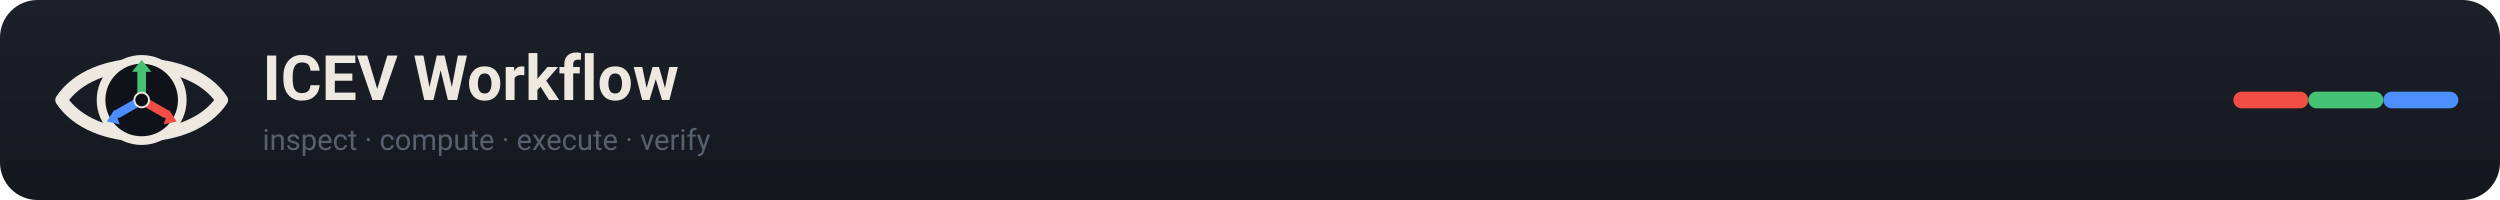
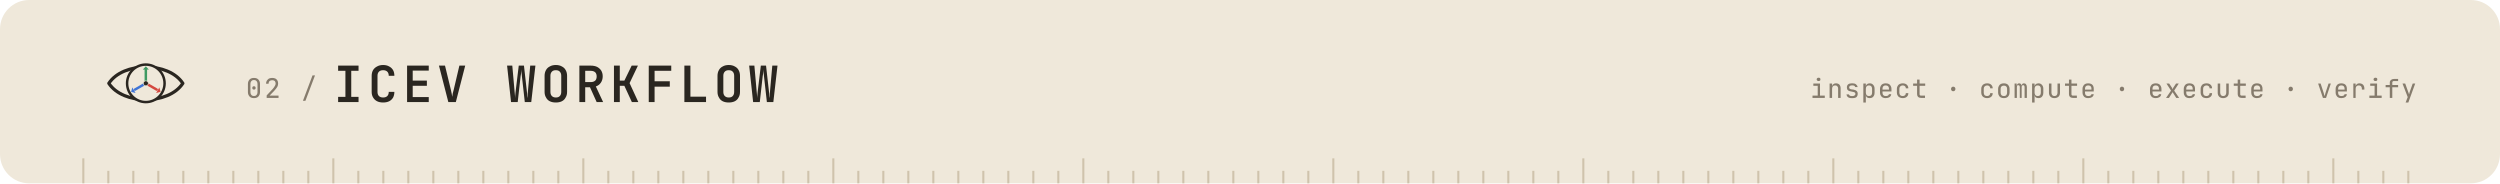
- <svg xmlns="http://www.w3.org/2000/svg" viewBox="0 0 1200 96" width="1200" height="96" role="img" aria-labelledby="t">
-   <defs>
-     <linearGradient id="bg" x1="0" y1="0" x2="0" y2="1">
-       <stop offset="0" stop-color="#1C2029" />
-       <stop offset="1" stop-color="#14171E" />
-     </linearGradient>
-   </defs>
-   <rect width="1200" height="96" rx="18" fill="url(#bg)" />
-   <g transform="translate(68,48) scale(0.13) translate(-512,-492)">
-     <path d="M216 492 C330 318 694 318 808 492 C694 666 330 666 216 492 Z" fill="none" stroke="#EDE9E1" stroke-width="46" stroke-linejoin="round" />
-     <circle cx="512" cy="492" r="150" fill="#0F1218" stroke="#EDE9E1" stroke-width="32" />
-     <line x1="512" y1="492" x2="512" y2="382" stroke="#46C276" stroke-width="32" stroke-linecap="round" />
-     <polygon points="512,344 476,388 548,388" fill="#46C276" />
-     <line x1="512" y1="492" x2="598.6" y2="542" stroke="#F04E45" stroke-width="32" stroke-linecap="round" />
-     <polygon points="641,571.5 592.9,582 612.7,527.6" fill="#F04E45" />
-     <line x1="512" y1="492" x2="425.4" y2="542" stroke="#4C8DFF" stroke-width="32" stroke-linecap="round" />
-     <polygon points="383,571.5 411.3,527.6 431.1,582" fill="#4C8DFF" />
-     <circle cx="512" cy="492" r="27" fill="#0D1017" stroke="#EDE9E1" stroke-width="7" />
+ <svg xmlns="http://www.w3.org/2000/svg" viewBox="0 0 1200 88" width="1200" height="88" role="img" aria-label="ICEV Workflow">
+   <defs />
+   <rect width="1200" height="88" rx="14" fill="#EFE8DA" />
+   <g stroke="#CFC3AC" stroke-width="1">
+     <line x1="40" y1="76" x2="40" y2="88" />
+     <line x1="52" y1="82" x2="52" y2="88" />
+     <line x1="64" y1="82" x2="64" y2="88" />
+     <line x1="76" y1="82" x2="76" y2="88" />
+     <line x1="88" y1="82" x2="88" y2="88" />
+     <line x1="100" y1="82" x2="100" y2="88" />
+     <line x1="112" y1="82" x2="112" y2="88" />
+     <line x1="124" y1="82" x2="124" y2="88" />
+     <line x1="136" y1="82" x2="136" y2="88" />
+     <line x1="148" y1="82" x2="148" y2="88" />
+     <line x1="160" y1="76" x2="160" y2="88" />
+     <line x1="172" y1="82" x2="172" y2="88" />
+     <line x1="184" y1="82" x2="184" y2="88" />
+     <line x1="196" y1="82" x2="196" y2="88" />
+     <line x1="208" y1="82" x2="208" y2="88" />
+     <line x1="220" y1="82" x2="220" y2="88" />
+     <line x1="232" y1="82" x2="232" y2="88" />
+     <line x1="244" y1="82" x2="244" y2="88" />
+     <line x1="256" y1="82" x2="256" y2="88" />
+     <line x1="268" y1="82" x2="268" y2="88" />
+     <line x1="280" y1="76" x2="280" y2="88" />
+     <line x1="292" y1="82" x2="292" y2="88" />
+     <line x1="304" y1="82" x2="304" y2="88" />
+     <line x1="316" y1="82" x2="316" y2="88" />
+     <line x1="328" y1="82" x2="328" y2="88" />
+     <line x1="340" y1="82" x2="340" y2="88" />
+     <line x1="352" y1="82" x2="352" y2="88" />
+     <line x1="364" y1="82" x2="364" y2="88" />
+     <line x1="376" y1="82" x2="376" y2="88" />
+     <line x1="388" y1="82" x2="388" y2="88" />
+     <line x1="400" y1="76" x2="400" y2="88" />
+     <line x1="412" y1="82" x2="412" y2="88" />
+     <line x1="424" y1="82" x2="424" y2="88" />
+     <line x1="436" y1="82" x2="436" y2="88" />
+     <line x1="448" y1="82" x2="448" y2="88" />
+     <line x1="460" y1="82" x2="460" y2="88" />
+     <line x1="472" y1="82" x2="472" y2="88" />
+     <line x1="484" y1="82" x2="484" y2="88" />
+     <line x1="496" y1="82" x2="496" y2="88" />
+     <line x1="508" y1="82" x2="508" y2="88" />
+     <line x1="520" y1="76" x2="520" y2="88" />
+     <line x1="532" y1="82" x2="532" y2="88" />
+     <line x1="544" y1="82" x2="544" y2="88" />
+     <line x1="556" y1="82" x2="556" y2="88" />
+     <line x1="568" y1="82" x2="568" y2="88" />
+     <line x1="580" y1="82" x2="580" y2="88" />
+     <line x1="592" y1="82" x2="592" y2="88" />
+     <line x1="604" y1="82" x2="604" y2="88" />
+     <line x1="616" y1="82" x2="616" y2="88" />
+     <line x1="628" y1="82" x2="628" y2="88" />
+     <line x1="640" y1="76" x2="640" y2="88" />
+     <line x1="652" y1="82" x2="652" y2="88" />
+     <line x1="664" y1="82" x2="664" y2="88" />
+     <line x1="676" y1="82" x2="676" y2="88" />
+     <line x1="688" y1="82" x2="688" y2="88" />
+     <line x1="700" y1="82" x2="700" y2="88" />
+     <line x1="712" y1="82" x2="712" y2="88" />
+     <line x1="724" y1="82" x2="724" y2="88" />
+     <line x1="736" y1="82" x2="736" y2="88" />
+     <line x1="748" y1="82" x2="748" y2="88" />
+     <line x1="760" y1="76" x2="760" y2="88" />
+     <line x1="772" y1="82" x2="772" y2="88" />
+     <line x1="784" y1="82" x2="784" y2="88" />
+     <line x1="796" y1="82" x2="796" y2="88" />
+     <line x1="808" y1="82" x2="808" y2="88" />
+     <line x1="820" y1="82" x2="820" y2="88" />
+     <line x1="832" y1="82" x2="832" y2="88" />
+     <line x1="844" y1="82" x2="844" y2="88" />
+     <line x1="856" y1="82" x2="856" y2="88" />
+     <line x1="868" y1="82" x2="868" y2="88" />
+     <line x1="880" y1="76" x2="880" y2="88" />
+     <line x1="892" y1="82" x2="892" y2="88" />
+     <line x1="904" y1="82" x2="904" y2="88" />
+     <line x1="916" y1="82" x2="916" y2="88" />
+     <line x1="928" y1="82" x2="928" y2="88" />
+     <line x1="940" y1="82" x2="940" y2="88" />
+     <line x1="952" y1="82" x2="952" y2="88" />
+     <line x1="964" y1="82" x2="964" y2="88" />
+     <line x1="976" y1="82" x2="976" y2="88" />
+     <line x1="988" y1="82" x2="988" y2="88" />
+     <line x1="1000" y1="76" x2="1000" y2="88" />
+     <line x1="1012" y1="82" x2="1012" y2="88" />
+     <line x1="1024" y1="82" x2="1024" y2="88" />
+     <line x1="1036" y1="82" x2="1036" y2="88" />
+     <line x1="1048" y1="82" x2="1048" y2="88" />
+     <line x1="1060" y1="82" x2="1060" y2="88" />
+     <line x1="1072" y1="82" x2="1072" y2="88" />
+     <line x1="1084" y1="82" x2="1084" y2="88" />
+     <line x1="1096" y1="82" x2="1096" y2="88" />
+     <line x1="1108" y1="82" x2="1108" y2="88" />
+     <line x1="1120" y1="76" x2="1120" y2="88" />
+     <line x1="1132" y1="82" x2="1132" y2="88" />
+     <line x1="1144" y1="82" x2="1144" y2="88" />
+     <line x1="1156" y1="82" x2="1156" y2="88" />
  </g>
-   <text x="126" y="48" font-family="-apple-system,BlinkMacSystemFont,'Segoe UI',Roboto,'Helvetica Neue',Arial,sans-serif" font-size="30" font-weight="600" fill="#EDE9E1">ICEV Workflow</text>
-   <text x="126" y="72" font-family="-apple-system,BlinkMacSystemFont,'Segoe UI',Roboto,'Helvetica Neue',Arial,sans-serif" font-size="14" fill="#57606F">inspect · compute · execute · verify</text>
-   <g stroke-linecap="round" stroke-width="8">
-     <line x1="1076" y1="48" x2="1104" y2="48" stroke="#F04E45" />
-     <line x1="1112" y1="48" x2="1140" y2="48" stroke="#46C276" />
-     <line x1="1148" y1="48" x2="1176" y2="48" stroke="#4C8DFF" />
+   <g transform="translate(70,40) scale(0.06) translate(-512,-492)">
+     <path d="M216 492 C330 318 694 318 808 492 C694 666 330 666 216 492 Z" fill="none" stroke="#2A2620" stroke-width="26" stroke-linejoin="round" />
+     <circle cx="512" cy="492" r="150" fill="#EFE8DA" stroke="#2A2620" stroke-width="20" />
+     <line x1="512" y1="492" x2="512" y2="384" stroke="#3E9A62" stroke-width="20" stroke-linecap="round" />
+     <polygon points="512,356 488,382 536,382" fill="#3E9A62" />
+     <line x1="512" y1="492" x2="598.6" y2="542" stroke="#D4483F" stroke-width="20" stroke-linecap="round" />
+     <polygon points="629.8,560 594.3,569.5 620.3,524.5" fill="#D4483F" />
+     <line x1="512" y1="492" x2="425.4" y2="542" stroke="#3F74D6" stroke-width="20" stroke-linecap="round" />
+     <polygon points="394.2,560 403.7,524.5 429.7,569.5" fill="#3F74D6" />
+     <circle cx="512" cy="492" r="20" fill="#2A2620" stroke="#EFE8DA" stroke-width="5" />
  </g>
+   <path d="M121.9 47.1Q121 47.1 120.4 46.8Q119.7 46.4 119.4 45.8Q119 45.2 119 44.3V40.2Q119 39.3 119.4 38.7Q119.7 38.1 120.4 37.7Q121 37.4 121.9 37.4Q122.8 37.4 123.4 37.7Q124.1 38.1 124.4 38.7Q124.8 39.3 124.8 40.2V44.3Q124.8 45.2 124.4 45.8Q124.1 46.4 123.4 46.8Q122.8 47.1 121.9 47.1ZM121.9 46.1Q122.7 46.1 123.1 45.6Q123.6 45.1 123.6 44.3V40.2Q123.6 39.4 123.1 38.9Q122.7 38.4 121.9 38.4Q121.1 38.4 120.7 38.9Q120.2 39.4 120.2 40.2V44.3Q120.2 45.1 120.7 45.6Q121.1 46.1 121.9 46.1ZM121.9 43Q121.5 43 121.3 42.8Q121.1 42.6 121.1 42.2Q121.1 41.9 121.3 41.6Q121.5 41.4 121.9 41.4Q122.3 41.4 122.5 41.6Q122.7 41.9 122.7 42.2Q122.7 42.6 122.5 42.8Q122.3 43 121.9 43ZM128 47V45.8L130.9 42.7Q131.6 41.9 131.9 41.3Q132.3 40.7 132.3 40.1Q132.3 39.4 131.9 38.9Q131.4 38.5 130.7 38.5Q129.9 38.5 129.4 38.9Q128.9 39.4 128.9 40.2H127.7Q127.7 39.3 128.1 38.7Q128.5 38.1 129.1 37.7Q129.8 37.4 130.7 37.4Q131.5 37.4 132.2 37.7Q132.8 38 133.2 38.7Q133.5 39.3 133.5 40.1Q133.5 40.9 133.1 41.7Q132.6 42.5 131.7 43.5L129.4 45.9H133.7V47ZM145.4 48.4 150 36.2H151.2L146.6 48.4Z" fill="#857B6C" />
+   <path d="M162.3 49V46.5H165.8V34H162.3V31.5H172.1V34H168.6V46.5H172.1V49ZM183.9 49.2Q182.2 49.2 181 48.6Q179.8 48 179.1 46.8Q178.4 45.7 178.4 44.1V36.4Q178.4 34.8 179.1 33.6Q179.8 32.5 181 31.9Q182.2 31.2 183.9 31.2Q185.6 31.2 186.8 31.9Q188 32.5 188.7 33.7Q189.3 34.8 189.3 36.4H186.6Q186.6 35.1 185.9 34.4Q185.2 33.7 183.9 33.7Q182.6 33.7 181.9 34.4Q181.2 35.1 181.2 36.4V44.1Q181.2 45.4 181.9 46.1Q182.6 46.8 183.9 46.8Q185.2 46.8 185.9 46.1Q186.6 45.4 186.6 44.1H189.3Q189.3 45.6 188.7 46.8Q188 48 186.8 48.6Q185.6 49.2 183.9 49.2ZM195.4 49V31.5H205.8V33.9H198.1V38.7H204.9V41.2H198.1V46.6H205.8V49ZM215.2 49 210.7 31.5H213.6L216.4 43Q216.6 44 216.8 44.9Q217 45.9 217.1 46.5Q217.2 45.9 217.3 44.9Q217.5 44 217.8 43L220.5 31.5H223.3L218.8 49ZM245.3 49 243.4 31.5H245.9L247 43.9Q247.1 44.3 247.1 44.9Q247.1 45.5 247.2 46.1Q247.2 46.6 247.2 47.1Q247.2 46.6 247.3 46.1Q247.3 45.5 247.4 44.9Q247.5 44.3 247.5 43.9L249 31.5H251.5L252.9 43.9Q252.9 44.3 253 44.9Q253 45.5 253.1 46.1Q253.2 46.6 253.2 47.1Q253.2 46.6 253.3 46.1Q253.3 45.5 253.3 44.9Q253.4 44.3 253.4 43.9L254.5 31.5H257L255 49H251.9L250.5 36.5Q250.5 36 250.4 35.4Q250.4 34.8 250.3 34.3Q250.3 33.7 250.2 33.3Q250.2 33.7 250.2 34.3Q250.1 34.8 250.1 35.4Q250 36 249.9 36.5L248.5 49ZM266.8 49.2Q265.1 49.2 263.9 48.6Q262.7 48 262.1 46.8Q261.4 45.7 261.4 44.1V36.4Q261.4 34.8 262.1 33.6Q262.7 32.5 263.9 31.9Q265.1 31.2 266.8 31.2Q268.5 31.2 269.7 31.9Q270.9 32.5 271.5 33.6Q272.2 34.8 272.2 36.4V44.1Q272.2 45.7 271.5 46.8Q270.9 48 269.7 48.6Q268.5 49.2 266.8 49.2ZM266.8 46.8Q268.1 46.8 268.7 46.1Q269.4 45.4 269.4 44.1V36.4Q269.4 35.1 268.7 34.4Q268.1 33.7 266.8 33.7Q265.5 33.7 264.9 34.4Q264.2 35.1 264.2 36.4V44.1Q264.2 45.4 264.9 46.1Q265.6 46.8 266.8 46.8ZM278.1 49V31.5H283.6Q285.3 31.5 286.6 32.1Q287.9 32.8 288.6 33.9Q289.3 35.1 289.3 36.6Q289.3 38.4 288.4 39.7Q287.5 41 286 41.5L289.5 49H286.4L283.2 41.9H280.9V49ZM280.9 39.4H283.6Q284.9 39.4 285.7 38.7Q286.4 38 286.4 36.7Q286.4 35.4 285.7 34.7Q284.9 34 283.6 34H280.9ZM294.7 49V31.5H297.5V38.7H299.7L303.2 31.5H306.2L302.2 39.9L306.4 49H303.3L299.7 41.2H297.5V49ZM311.4 49V31.5H322.2V34H314.2V39H321.5V41.6H314.2V49ZM328.5 49V31.5H331.4V46.4H338.9V49ZM349.8 49.2Q348.1 49.2 346.9 48.6Q345.7 48 345.1 46.8Q344.4 45.7 344.4 44.1V36.4Q344.4 34.8 345.1 33.6Q345.7 32.5 346.9 31.9Q348.1 31.2 349.8 31.2Q351.5 31.2 352.7 31.9Q353.9 32.5 354.5 33.6Q355.2 34.8 355.2 36.4V44.1Q355.2 45.7 354.5 46.8Q353.9 48 352.7 48.6Q351.5 49.2 349.8 49.2ZM349.8 46.8Q351.1 46.8 351.7 46.1Q352.4 45.4 352.4 44.1V36.4Q352.4 35.1 351.7 34.4Q351.1 33.7 349.8 33.7Q348.5 33.7 347.9 34.4Q347.2 35.1 347.2 36.4V44.1Q347.2 45.4 347.9 46.1Q348.6 46.8 349.8 46.8ZM361.5 49 359.6 31.5H362.1L363.2 43.9Q363.3 44.3 363.3 44.9Q363.3 45.5 363.4 46.1Q363.4 46.6 363.4 47.1Q363.4 46.6 363.5 46.1Q363.5 45.5 363.6 44.9Q363.7 44.3 363.7 43.9L365.2 31.5H367.7L369.1 43.9Q369.1 44.3 369.2 44.9Q369.2 45.5 369.3 46.1Q369.4 46.6 369.4 47.1Q369.4 46.6 369.5 46.1Q369.5 45.5 369.5 44.9Q369.6 44.3 369.6 43.9L370.7 31.5H373.2L371.2 49H368.1L366.7 36.5Q366.7 36 366.6 35.4Q366.6 34.8 366.5 34.3Q366.5 33.7 366.4 33.3Q366.4 33.7 366.4 34.3Q366.3 34.8 366.3 35.4Q366.2 36 366.1 36.5L364.7 49Z" fill="#2A2620" />
+   <path d="M870 47V45.9H872.5V41.2H870.4V40.1H873.6V45.9H875.9V47ZM872.9 38.9Q872.5 38.9 872.3 38.7Q872 38.5 872 38.1Q872 37.7 872.3 37.5Q872.5 37.3 872.9 37.3Q873.4 37.3 873.6 37.5Q873.8 37.7 873.8 38.1Q873.8 38.5 873.6 38.7Q873.4 38.9 872.9 38.9ZM878.2 47V40.1H879.4V41.4H879.6L879.4 41.7Q879.4 40.9 879.9 40.5Q880.4 40 881.2 40Q882.3 40 882.9 40.6Q883.5 41.3 883.5 42.4V47H882.3V42.5Q882.3 41.8 881.9 41.4Q881.6 41 880.9 41Q880.2 41 879.8 41.4Q879.4 41.9 879.4 42.6V47ZM888.7 47.1Q888 47.1 887.5 46.9Q887 46.7 886.7 46.3Q886.4 45.9 886.3 45.3H887.5Q887.5 45.6 887.9 45.9Q888.2 46.1 888.7 46.1H889.3Q889.9 46.1 890.2 45.8Q890.6 45.5 890.6 45.1Q890.6 44.7 890.3 44.4Q890 44.2 889.4 44.1L888.5 43.9Q887.5 43.8 887 43.3Q886.5 42.9 886.5 42Q886.5 41 887.1 40.5Q887.7 40 888.8 40H889.3Q890.3 40 890.9 40.5Q891.5 41 891.7 41.8H890.5Q890.4 41.4 890.1 41.2Q889.8 41 889.3 41H888.8Q888.2 41 887.9 41.3Q887.6 41.5 887.6 42Q887.6 42.4 887.9 42.6Q888.1 42.8 888.7 42.9L889.6 43Q890.7 43.2 891.2 43.7Q891.7 44.1 891.7 45Q891.7 46 891.1 46.6Q890.5 47.1 889.3 47.1ZM894.4 49.2V40.1H895.6V41.4H895.8L895.6 41.7Q895.6 40.9 896.1 40.5Q896.6 40 897.5 40Q898.5 40 899.1 40.7Q899.8 41.4 899.8 42.6V44.5Q899.8 45.4 899.5 45.9Q899.2 46.5 898.7 46.8Q898.2 47.1 897.5 47.1Q896.6 47.1 896.1 46.7Q895.6 46.2 895.6 45.4L895.8 45.7H895.6L895.6 47.3V49.2ZM897.1 46.1Q897.8 46.1 898.2 45.7Q898.6 45.3 898.6 44.5V42.6Q898.6 41.9 898.2 41.4Q897.8 41 897.1 41Q896.4 41 896 41.4Q895.6 41.9 895.6 42.6V44.5Q895.6 45.2 896 45.7Q896.4 46.1 897.1 46.1ZM905.1 47.1Q904.3 47.1 903.7 46.8Q903.1 46.5 902.8 45.9Q902.4 45.3 902.4 44.5V42.6Q902.4 41.8 902.8 41.2Q903.1 40.6 903.7 40.3Q904.3 40 905.1 40Q906 40 906.6 40.3Q907.2 40.6 907.5 41.2Q907.9 41.8 907.9 42.6V43.9H903.6V44.5Q903.6 45.3 904 45.7Q904.4 46.1 905.1 46.1Q905.8 46.1 906.2 45.9Q906.6 45.7 906.7 45.2H907.8Q907.7 46.1 907 46.6Q906.2 47.1 905.1 47.1ZM906.7 43.1V42.6Q906.7 41.8 906.3 41.4Q905.9 41 905.1 41Q904.4 41 904 41.4Q903.6 41.8 903.6 42.6V43H906.8ZM913.3 47.1Q912.5 47.1 911.9 46.8Q911.2 46.5 910.9 45.9Q910.5 45.3 910.5 44.5V42.6Q910.5 41.8 910.9 41.2Q911.2 40.6 911.9 40.3Q912.5 40 913.3 40Q914.5 40 915.2 40.6Q916 41.3 916 42.4H914.8Q914.8 41.7 914.4 41.4Q914 41 913.3 41Q912.6 41 912.1 41.5Q911.7 41.9 911.7 42.6V44.5Q911.7 45.2 912.1 45.7Q912.6 46.1 913.3 46.1Q914 46.1 914.4 45.7Q914.8 45.4 914.8 44.7H916Q916 45.9 915.2 46.5Q914.5 47.1 913.3 47.1ZM922.1 47Q921.2 47 920.7 46.5Q920.2 46 920.2 45.2V41.2H918.3V40.1H920.2V38.2H921.4V40.1H924.1V41.2H921.4V45.2Q921.4 45.9 922.1 45.9H924V47ZM937.5 43.8Q937.1 43.8 936.8 43.5Q936.5 43.2 936.5 42.7Q936.5 42.2 936.8 41.9Q937.1 41.6 937.5 41.6Q938 41.6 938.3 41.9Q938.6 42.2 938.6 42.7Q938.6 43.2 938.3 43.5Q938 43.8 937.5 43.8ZM953.8 47.1Q953 47.1 952.4 46.8Q951.7 46.5 951.4 45.9Q951 45.3 951 44.5V42.6Q951 41.8 951.4 41.2Q951.7 40.6 952.4 40.3Q953 40 953.8 40Q955 40 955.7 40.6Q956.5 41.3 956.5 42.4H955.3Q955.3 41.7 954.9 41.4Q954.5 41 953.8 41Q953.1 41 952.6 41.5Q952.2 41.9 952.2 42.6V44.5Q952.2 45.2 952.6 45.7Q953.1 46.1 953.8 46.1Q954.5 46.1 954.9 45.7Q955.3 45.4 955.3 44.7H956.5Q956.5 45.9 955.7 46.5Q955 47.1 953.8 47.1ZM961.9 47.1Q961 47.1 960.4 46.8Q959.8 46.5 959.5 45.9Q959.1 45.3 959.1 44.5V42.6Q959.1 41.8 959.5 41.2Q959.8 40.6 960.4 40.3Q961 40 961.9 40Q962.7 40 963.3 40.3Q963.9 40.6 964.2 41.2Q964.6 41.8 964.6 42.6V44.5Q964.6 45.3 964.2 45.9Q963.9 46.5 963.3 46.8Q962.7 47.1 961.9 47.1ZM961.9 46.1Q962.6 46.1 963 45.7Q963.4 45.2 963.4 44.5V42.6Q963.4 41.9 963 41.5Q962.6 41.1 961.9 41.1Q961.1 41.1 960.7 41.5Q960.3 41.9 960.3 42.6V44.5Q960.3 45.2 960.7 45.7Q961.1 46.1 961.9 46.1ZM967 47V40.1H968V41H968.2L968.1 41.2Q968.1 40.7 968.4 40.3Q968.7 40 969.2 40Q969.8 40 970.1 40.4Q970.4 40.9 970.4 41.6L970.1 41H970.6L970.4 41.2Q970.4 40.7 970.7 40.3Q971 40 971.5 40Q972.2 40 972.5 40.5Q972.9 41 972.9 41.8V47H971.8V41.8Q971.8 41.4 971.6 41.1Q971.5 40.9 971.1 40.9Q970.8 40.9 970.6 41.1Q970.4 41.3 970.4 41.8V47H969.5V41.8Q969.5 41.3 969.3 41.1Q969.1 40.9 968.8 40.9Q968.4 40.9 968.2 41.1Q968.1 41.3 968.1 41.8V47ZM975.4 49.2V40.1H976.6V41.4H976.8L976.6 41.7Q976.6 40.9 977.1 40.5Q977.6 40 978.5 40Q979.5 40 980.1 40.7Q980.8 41.4 980.8 42.6V44.5Q980.8 45.4 980.5 45.9Q980.2 46.5 979.7 46.8Q979.2 47.1 978.5 47.1Q977.6 47.1 977.1 46.7Q976.6 46.2 976.6 45.4L976.8 45.7H976.6L976.6 47.3V49.2ZM978.1 46.1Q978.8 46.1 979.2 45.7Q979.6 45.3 979.6 44.5V42.6Q979.6 41.9 979.2 41.4Q978.8 41 978.1 41Q977.4 41 977 41.4Q976.6 41.9 976.6 42.6V44.5Q976.6 45.2 977 45.7Q977.4 46.1 978.1 46.1ZM986.1 47.1Q984.9 47.1 984.2 46.4Q983.5 45.7 983.5 44.5V40.1H984.7V44.5Q984.7 45.2 985.1 45.7Q985.5 46.1 986.1 46.1Q986.8 46.1 987.2 45.7Q987.6 45.2 987.6 44.5V40.1H988.8V44.5Q988.8 45.7 988.1 46.4Q987.3 47.1 986.1 47.1ZM995 47Q994.1 47 993.6 46.5Q993.1 46 993.1 45.2V41.2H991.2V40.1H993.1V38.2H994.3V40.1H997V41.2H994.3V45.2Q994.3 45.9 995 45.9H996.9V47ZM1002.3 47.1Q1001.5 47.1 1000.9 46.8Q1000.3 46.5 1000 45.9Q999.6 45.3 999.6 44.5V42.6Q999.6 41.8 1000 41.2Q1000.3 40.6 1000.9 40.3Q1001.5 40 1002.3 40Q1003.2 40 1003.8 40.3Q1004.4 40.6 1004.7 41.2Q1005 41.8 1005 42.6V43.9H1000.8V44.5Q1000.8 45.3 1001.2 45.7Q1001.6 46.1 1002.3 46.1Q1003 46.1 1003.4 45.9Q1003.8 45.7 1003.9 45.2H1005Q1004.9 46.1 1004.2 46.6Q1003.4 47.1 1002.3 47.1ZM1003.9 43.1V42.6Q1003.9 41.8 1003.5 41.4Q1003.1 41 1002.3 41Q1001.6 41 1001.2 41.4Q1000.8 41.8 1000.8 42.6V43H1004ZM1018.5 43.8Q1018.1 43.8 1017.8 43.5Q1017.5 43.2 1017.5 42.7Q1017.5 42.2 1017.8 41.9Q1018.1 41.6 1018.5 41.6Q1019 41.6 1019.3 41.9Q1019.6 42.2 1019.6 42.7Q1019.6 43.2 1019.3 43.5Q1019 43.8 1018.5 43.8ZM1034.8 47.1Q1033.9 47.1 1033.3 46.8Q1032.7 46.5 1032.4 45.9Q1032 45.3 1032 44.5V42.6Q1032 41.8 1032.4 41.2Q1032.7 40.6 1033.3 40.3Q1033.9 40 1034.8 40Q1035.6 40 1036.2 40.3Q1036.8 40.6 1037.1 41.2Q1037.5 41.8 1037.5 42.6V43.9H1033.2V44.5Q1033.2 45.3 1033.6 45.7Q1034 46.1 1034.8 46.1Q1035.4 46.1 1035.8 45.9Q1036.2 45.7 1036.3 45.2H1037.4Q1037.3 46.1 1036.6 46.6Q1035.8 47.1 1034.8 47.1ZM1036.3 43.1V42.6Q1036.3 41.8 1035.9 41.4Q1035.5 41 1034.8 41Q1034 41 1033.6 41.4Q1033.2 41.8 1033.2 42.6V43H1036.4ZM1039.7 47 1042.1 43.5 1039.9 40.1H1041.2L1042.6 42.2Q1042.6 42.4 1042.7 42.5Q1042.8 42.7 1042.9 42.8Q1042.9 42.7 1043 42.5Q1043.1 42.4 1043.1 42.2L1044.5 40.1H1045.8L1043.6 43.5L1046 47H1044.6L1043.2 44.8Q1043.1 44.6 1043 44.5Q1042.9 44.3 1042.9 44.2Q1042.8 44.3 1042.7 44.5Q1042.6 44.6 1042.5 44.8L1041.1 47ZM1050.9 47.1Q1050.1 47.1 1049.5 46.8Q1048.9 46.5 1048.6 45.9Q1048.2 45.3 1048.2 44.5V42.6Q1048.2 41.8 1048.6 41.2Q1048.9 40.6 1049.5 40.3Q1050.1 40 1050.9 40Q1051.8 40 1052.4 40.3Q1053 40.6 1053.3 41.2Q1053.6 41.8 1053.6 42.6V43.9H1049.4V44.5Q1049.4 45.3 1049.8 45.7Q1050.2 46.1 1050.9 46.1Q1051.6 46.1 1052 45.9Q1052.4 45.7 1052.5 45.2H1053.6Q1053.5 46.1 1052.8 46.6Q1052 47.1 1050.9 47.1ZM1052.5 43.1V42.6Q1052.5 41.8 1052.1 41.4Q1051.7 41 1050.9 41Q1050.2 41 1049.8 41.4Q1049.4 41.8 1049.4 42.6V43H1052.6ZM1059.1 47.1Q1058.3 47.1 1057.6 46.8Q1057 46.5 1056.7 45.9Q1056.3 45.3 1056.3 44.5V42.6Q1056.3 41.8 1056.7 41.2Q1057 40.6 1057.6 40.3Q1058.3 40 1059.1 40Q1060.3 40 1061 40.6Q1061.8 41.3 1061.8 42.4H1060.6Q1060.6 41.7 1060.2 41.4Q1059.8 41 1059.1 41Q1058.4 41 1057.9 41.5Q1057.5 41.9 1057.5 42.6V44.5Q1057.5 45.2 1057.9 45.7Q1058.4 46.1 1059.1 46.1Q1059.8 46.1 1060.2 45.7Q1060.6 45.4 1060.6 44.7H1061.8Q1061.8 45.9 1061 46.5Q1060.3 47.1 1059.1 47.1ZM1067.1 47.1Q1065.9 47.1 1065.2 46.4Q1064.5 45.7 1064.5 44.5V40.1H1065.7V44.5Q1065.7 45.2 1066.1 45.7Q1066.5 46.1 1067.1 46.1Q1067.8 46.1 1068.2 45.7Q1068.6 45.2 1068.6 44.5V40.1H1069.8V44.5Q1069.8 45.7 1069.1 46.4Q1068.3 47.1 1067.1 47.1ZM1076 47Q1075.1 47 1074.6 46.5Q1074.1 46 1074.1 45.2V41.2H1072.2V40.1H1074.1V38.2H1075.3V40.1H1078V41.2H1075.3V45.2Q1075.3 45.9 1076 45.9H1077.9V47ZM1083.3 47.1Q1082.5 47.1 1081.9 46.8Q1081.3 46.5 1081 45.9Q1080.6 45.3 1080.6 44.5V42.6Q1080.6 41.8 1081 41.2Q1081.3 40.6 1081.9 40.3Q1082.5 40 1083.3 40Q1084.2 40 1084.8 40.3Q1085.4 40.6 1085.7 41.2Q1086 41.8 1086 42.6V43.9H1081.8V44.5Q1081.8 45.3 1082.2 45.7Q1082.6 46.1 1083.3 46.1Q1084 46.1 1084.4 45.9Q1084.8 45.7 1084.9 45.2H1086Q1085.9 46.1 1085.2 46.6Q1084.4 47.1 1083.3 47.1ZM1084.9 43.1V42.6Q1084.9 41.8 1084.5 41.4Q1084.1 41 1083.3 41Q1082.6 41 1082.2 41.4Q1081.8 41.8 1081.8 42.6V43H1085ZM1099.5 43.8Q1099.1 43.8 1098.8 43.5Q1098.5 43.2 1098.5 42.7Q1098.5 42.2 1098.8 41.9Q1099.1 41.6 1099.5 41.6Q1100 41.6 1100.3 41.9Q1100.6 42.2 1100.6 42.7Q1100.6 43.2 1100.3 43.5Q1100 43.8 1099.5 43.8ZM1115 47 1112.7 40.1H1113.9L1115.4 44.7Q1115.5 45.1 1115.6 45.5Q1115.7 45.9 1115.8 46.1Q1115.8 45.9 1116 45.5Q1116.1 45.1 1116.2 44.7L1117.7 40.1H1118.8L1116.5 47ZM1123.8 47.1Q1123 47.1 1122.4 46.8Q1121.8 46.5 1121.5 45.9Q1121.1 45.3 1121.1 44.5V42.6Q1121.1 41.8 1121.5 41.2Q1121.8 40.6 1122.4 40.3Q1123 40 1123.8 40Q1124.7 40 1125.3 40.3Q1125.9 40.6 1126.2 41.2Q1126.5 41.8 1126.5 42.6V43.9H1122.3V44.5Q1122.3 45.3 1122.7 45.7Q1123.1 46.1 1123.8 46.1Q1124.5 46.1 1124.9 45.9Q1125.3 45.7 1125.4 45.2H1126.5Q1126.4 46.1 1125.7 46.6Q1124.9 47.1 1123.8 47.1ZM1125.4 43.1V42.6Q1125.4 41.8 1125 41.4Q1124.6 41 1123.8 41Q1123.1 41 1122.7 41.4Q1122.3 41.8 1122.3 42.6V43H1125.5ZM1129.6 47V40.1H1130.7V41.4H1131L1130.6 42.2Q1130.6 41.1 1131.1 40.6Q1131.6 40 1132.5 40Q1133.6 40 1134.3 40.7Q1134.9 41.4 1134.9 42.5V43H1133.7V42.6Q1133.7 41.8 1133.3 41.4Q1132.9 41 1132.2 41Q1131.5 41 1131.1 41.4Q1130.7 41.9 1130.7 42.6V47ZM1137.3 47V45.9H1139.8V41.2H1137.7V40.1H1141V45.9H1143.2V47ZM1140.2 38.9Q1139.8 38.9 1139.6 38.7Q1139.3 38.5 1139.3 38.1Q1139.3 37.7 1139.6 37.5Q1139.8 37.3 1140.2 37.3Q1140.6 37.3 1140.9 37.5Q1141.1 37.7 1141.1 38.1Q1141.1 38.5 1140.9 38.7Q1140.6 38.9 1140.2 38.9ZM1147.1 47V41.9H1145.1V40.8H1147.1V39.6Q1147.1 38.8 1147.7 38.4Q1148.2 37.9 1149.1 37.9H1151.1V38.9H1149.1Q1148.7 38.9 1148.5 39.1Q1148.3 39.3 1148.3 39.6V40.8H1151.1V41.9H1148.3V47ZM1154.7 49.2 1155.7 46.6 1153.2 40.1H1154.5L1156 44.3Q1156.1 44.5 1156.2 44.8Q1156.3 45.1 1156.3 45.3Q1156.4 45.1 1156.5 44.8Q1156.5 44.5 1156.6 44.3L1158.1 40.1H1159.3L1156 49.2Z" fill="#857B6C" />
</svg>
